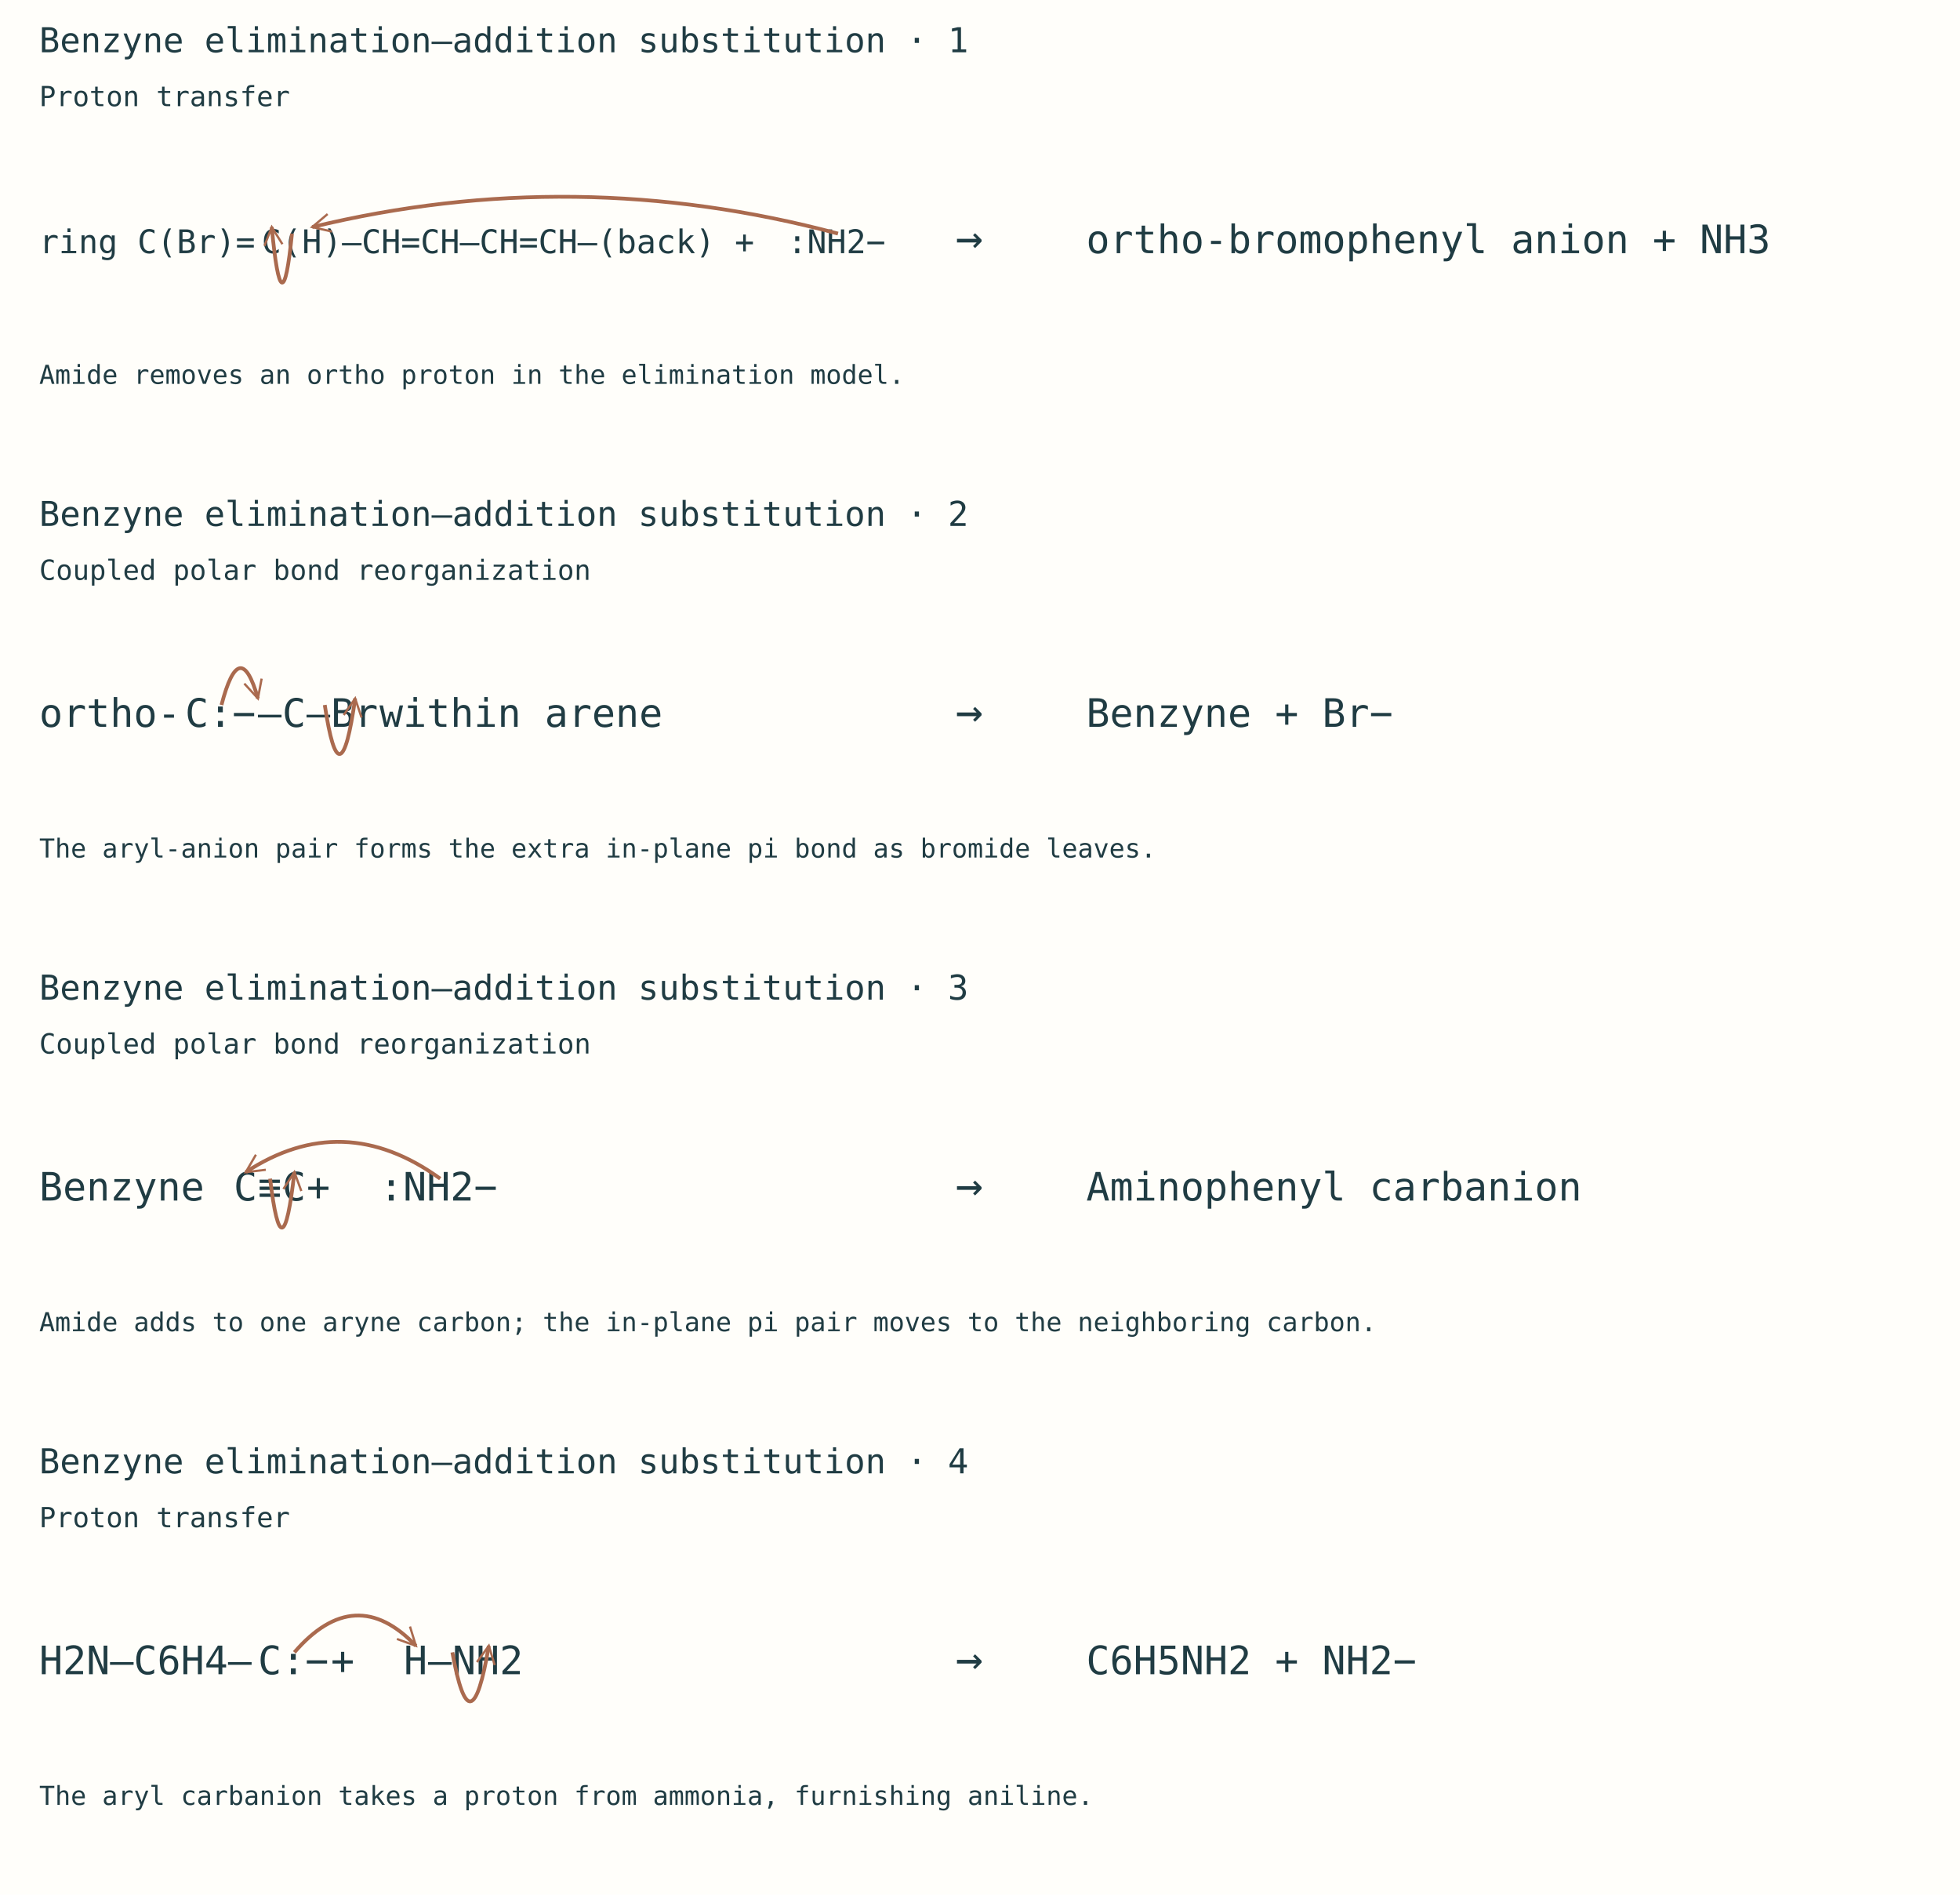
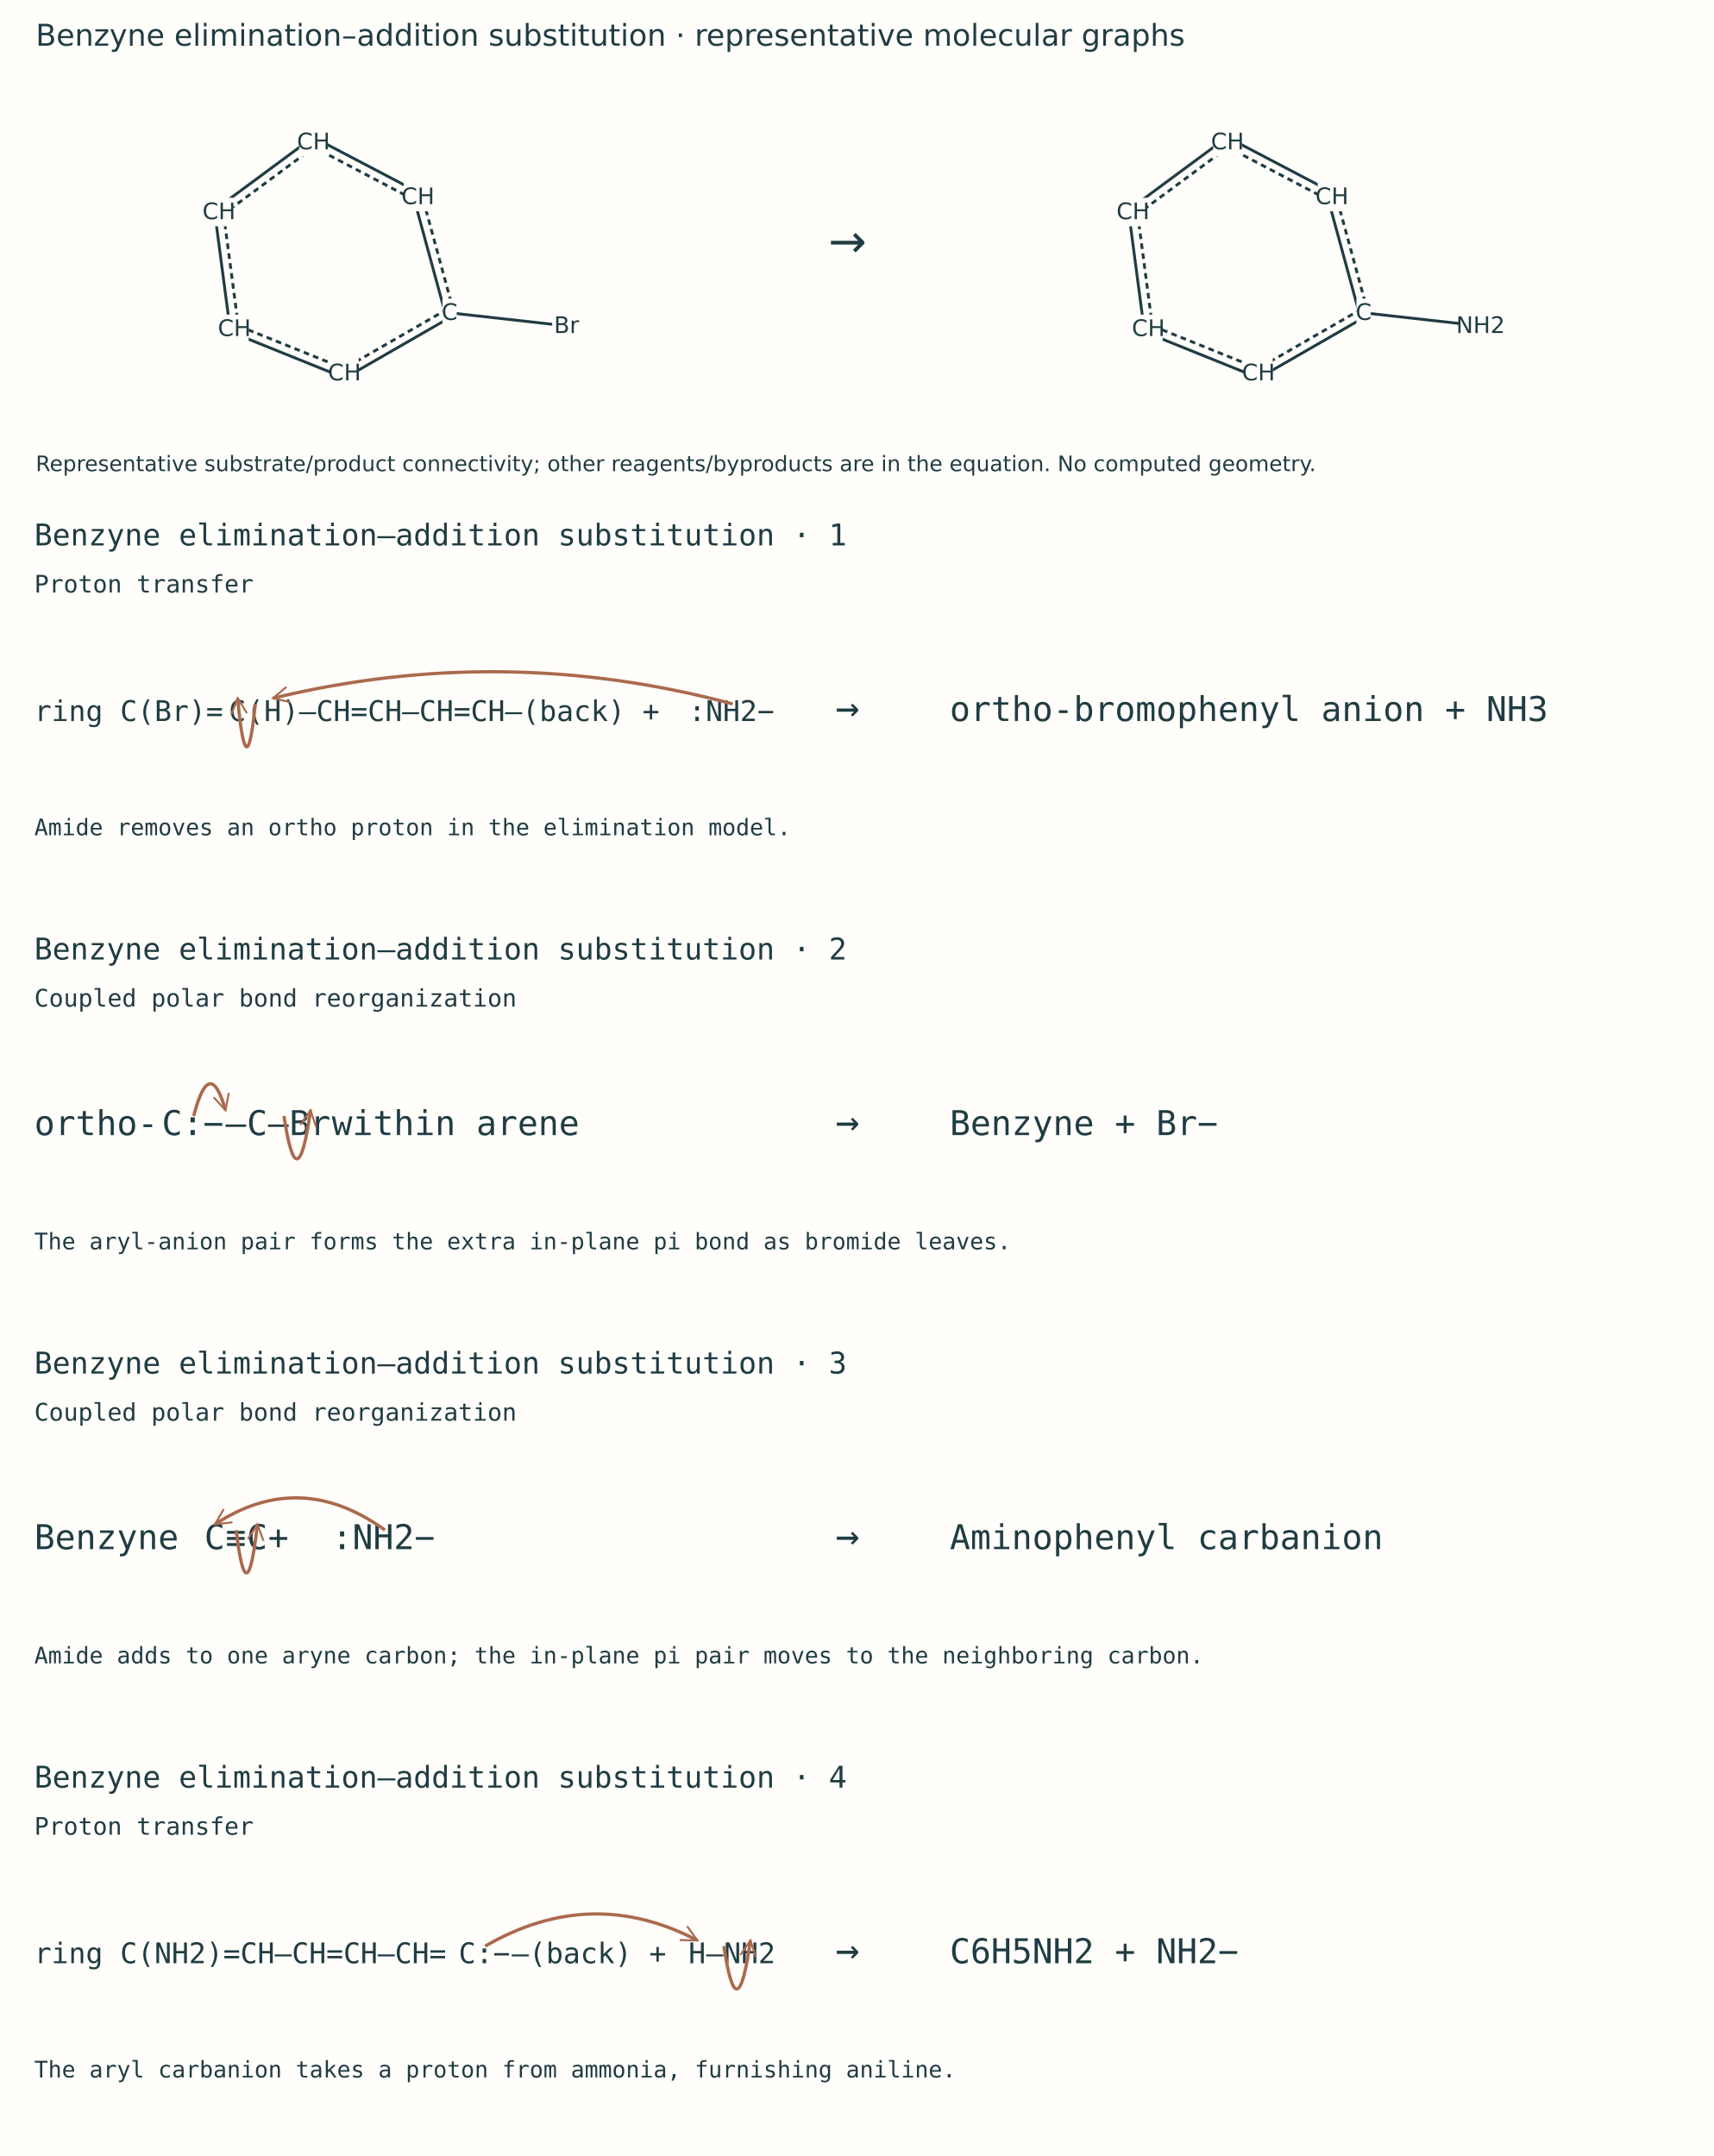
- <svg xmlns="http://www.w3.org/2000/svg" viewBox="0 0 1200 1160">
-   <g transform="translate(0,0)">
+ <svg xmlns="http://www.w3.org/2000/svg" viewBox="0 0 1200 1510">
+   <g font-family="DejaVu Sans,sans-serif">
+     <rect width="1200" height="350" fill="#fffefa" />
+     <text x="25" y="32" font-size="21" fill="#203c43">Benzyne elimination–addition substitution · representative molecular graphs</text>
+     <path d="M396.66,228.24 L314.78,219.08" stroke="#203c43" stroke-width="2" fill="none" />
+     <path d="M316.27,221.68 L242.71,264.00" stroke="#203c43" stroke-width="2" fill="none" />
+     <path d="M313.28,216.48 L239.72,258.80" stroke="#203c43" stroke-width="2" fill="none" stroke-dasharray="4 3" />
+     <path d="M240.09,264.19 L163.00,233.12" stroke="#203c43" stroke-width="2" fill="none" />
+     <path d="M242.34,258.62 L165.24,227.55" stroke="#203c43" stroke-width="2" fill="none" stroke-dasharray="4 3" />
+     <path d="M161.15,230.73 L150.37,148.90" stroke="#203c43" stroke-width="2" fill="none" />
+     <path d="M167.10,229.94 L156.32,148.12" stroke="#203c43" stroke-width="2" fill="none" stroke-dasharray="4 3" />
+     <path d="M151.56,146.10 L217.73,97.18" stroke="#203c43" stroke-width="2" fill="none" />
+     <path d="M155.13,150.92 L221.30,102.01" stroke="#203c43" stroke-width="2" fill="none" stroke-dasharray="4 3" />
+     <path d="M220.91,96.94 L294.06,135.31" stroke="#203c43" stroke-width="2" fill="none" />
+     <path d="M218.12,102.25 L291.27,140.62" stroke="#203c43" stroke-width="2" fill="none" stroke-dasharray="4 3" />
+     <path d="M311.88,219.87 L289.77,138.76" stroke="#203c43" stroke-width="2" fill="none" />
+     <path d="M317.67,218.29 L295.56,137.18" stroke="#203c43" stroke-width="2" fill="none" stroke-dasharray="4 3" />
+     <rect x="386.66" y="218.24" width="20" height="20" fill="#fffefa" />
+     <text x="396.66" y="233.24" font-size="16" text-anchor="middle" fill="#203c43">Br</text>
+     <rect x="309.78" y="209.08" width="10" height="20" fill="#fffefa" />
+     <text x="314.78" y="224.08" font-size="16" text-anchor="middle" fill="#203c43">C</text>
+     <rect x="231.22" y="251.40" width="20" height="20" fill="#fffefa" />
+     <text x="241.22" y="266.40" font-size="16" text-anchor="middle" fill="#203c43">CH</text>
+     <rect x="154.12" y="220.34" width="20" height="20" fill="#fffefa" />
+     <text x="164.12" y="235.34" font-size="16" text-anchor="middle" fill="#203c43">CH</text>
+     <rect x="143.34" y="138.51" width="20" height="20" fill="#fffefa" />
+     <text x="153.34" y="153.51" font-size="16" text-anchor="middle" fill="#203c43">CH</text>
+     <rect x="209.51" y="89.60" width="20" height="20" fill="#fffefa" />
+     <text x="219.51" y="104.60" font-size="16" text-anchor="middle" fill="#203c43">CH</text>
+     <rect x="282.66" y="127.97" width="20" height="20" fill="#fffefa" />
+     <text x="292.66" y="142.97" font-size="16" text-anchor="middle" fill="#203c43">CH</text>
+     <path d="M1036.66,228.24 L954.78,219.08" stroke="#203c43" stroke-width="2" fill="none" />
+     <path d="M956.27,221.68 L882.71,264.00" stroke="#203c43" stroke-width="2" fill="none" />
+     <path d="M953.28,216.48 L879.72,258.80" stroke="#203c43" stroke-width="2" fill="none" stroke-dasharray="4 3" />
+     <path d="M880.09,264.19 L803.00,233.12" stroke="#203c43" stroke-width="2" fill="none" />
+     <path d="M882.34,258.62 L805.24,227.55" stroke="#203c43" stroke-width="2" fill="none" stroke-dasharray="4 3" />
+     <path d="M801.15,230.73 L790.37,148.90" stroke="#203c43" stroke-width="2" fill="none" />
+     <path d="M807.10,229.94 L796.32,148.12" stroke="#203c43" stroke-width="2" fill="none" stroke-dasharray="4 3" />
+     <path d="M791.56,146.10 L857.73,97.18" stroke="#203c43" stroke-width="2" fill="none" />
+     <path d="M795.13,150.92 L861.30,102.01" stroke="#203c43" stroke-width="2" fill="none" stroke-dasharray="4 3" />
+     <path d="M860.91,96.94 L934.06,135.31" stroke="#203c43" stroke-width="2" fill="none" />
+     <path d="M858.12,102.25 L931.27,140.62" stroke="#203c43" stroke-width="2" fill="none" stroke-dasharray="4 3" />
+     <path d="M951.88,219.87 L929.77,138.76" stroke="#203c43" stroke-width="2" fill="none" />
+     <path d="M957.67,218.29 L935.56,137.18" stroke="#203c43" stroke-width="2" fill="none" stroke-dasharray="4 3" />
+     <rect x="1021.66" y="218.24" width="30" height="20" fill="#fffefa" />
+     <text x="1036.66" y="233.24" font-size="16" text-anchor="middle" fill="#203c43">NH2</text>
+     <rect x="949.78" y="209.08" width="10" height="20" fill="#fffefa" />
+     <text x="954.78" y="224.08" font-size="16" text-anchor="middle" fill="#203c43">C</text>
+     <rect x="871.22" y="251.40" width="20" height="20" fill="#fffefa" />
+     <text x="881.22" y="266.40" font-size="16" text-anchor="middle" fill="#203c43">CH</text>
+     <rect x="794.12" y="220.34" width="20" height="20" fill="#fffefa" />
+     <text x="804.12" y="235.34" font-size="16" text-anchor="middle" fill="#203c43">CH</text>
+     <rect x="783.34" y="138.51" width="20" height="20" fill="#fffefa" />
+     <text x="793.34" y="153.51" font-size="16" text-anchor="middle" fill="#203c43">CH</text>
+     <rect x="849.51" y="89.60" width="20" height="20" fill="#fffefa" />
+     <text x="859.51" y="104.60" font-size="16" text-anchor="middle" fill="#203c43">CH</text>
+     <rect x="922.66" y="127.97" width="20" height="20" fill="#fffefa" />
+     <text x="932.66" y="142.97" font-size="16" text-anchor="middle" fill="#203c43">CH</text>
+     <text x="580" y="180" font-size="32" fill="#203c43">→</text>
+     <text x="25" y="330" font-size="15" fill="#203c43">Representative substrate/product connectivity; other reagents/byproducts are in the equation. No computed geometry.</text>
+   </g>
+   <g transform="translate(0,350)">
    <rect width="1200" height="290" fill="#fffefa" />
    <defs>
      <marker id="benzyne-substitution-1-pair" viewBox="0 0 10 10" refX="9" refY="5" markerWidth="6" markerHeight="6" orient="auto">
        <path d="M1 1L9 5L1 9" fill="none" stroke="#aa6a4e" />
      </marker>
      <marker id="benzyne-substitution-1-fish" viewBox="0 0 10 10" refX="9" refY="5" markerWidth="6" markerHeight="6" orient="auto">
        <path d="M1 1L9 5" fill="none" stroke="#aa6a4e" />
      </marker>
    </defs>
    <g fill="#203c43" font-family="DejaVu Sans Mono,monospace">
      <text x="24" y="32" font-size="21">Benzyne elimination–addition substitution · 1</text>
      <text x="24" y="65" font-size="17">Proton transfer</text>
      <text x="585" y="155" font-size="28">→</text>
      <text x="24.00" y="155" font-size="19.97">ring C(Br)=</text>
      <text x="160.19" y="155" font-size="19.97">C</text>
      <text x="172.57" y="155" font-size="19.97">(</text>
      <text x="184.95" y="155" font-size="19.97">H</text>
      <text x="197.33" y="155" font-size="19.97">)–CH=CH–CH=CH–(back) + </text>
      <text x="482.10" y="155" font-size="19.97">:NH2−</text>
      <text x="665.00" y="155" font-size="24.00">ortho-bromophenyl anion + NH3</text>
      <path data-electrons="2" d="M513.05,143.01 Q352.10,100.01 191.14,139.01" fill="none" stroke="#aa6a4e" stroke-width="2.3" marker-end="url(#benzyne-substitution-1-pair)" />
      <path data-electrons="2" d="M178.76,143.01 Q172.57,205.01 166.38,139.01" fill="none" stroke="#aa6a4e" stroke-width="2.3" marker-end="url(#benzyne-substitution-1-pair)" />
      <text x="24" y="235" font-size="16">Amide removes an ortho proton in the elimination model.</text>
    </g>
  </g>
-   <g transform="translate(0,290)">
+   <g transform="translate(0,640)">
    <rect width="1200" height="290" fill="#fffefa" />
    <defs>
      <marker id="benzyne-substitution-2-pair" viewBox="0 0 10 10" refX="9" refY="5" markerWidth="6" markerHeight="6" orient="auto">
        <path d="M1 1L9 5L1 9" fill="none" stroke="#aa6a4e" />
      </marker>
      <marker id="benzyne-substitution-2-fish" viewBox="0 0 10 10" refX="9" refY="5" markerWidth="6" markerHeight="6" orient="auto">
        <path d="M1 1L9 5" fill="none" stroke="#aa6a4e" />
      </marker>
    </defs>
    <g fill="#203c43" font-family="DejaVu Sans Mono,monospace">
      <text x="24" y="32" font-size="21">Benzyne elimination–addition substitution · 2</text>
      <text x="24" y="65" font-size="17">Coupled polar bond reorganization</text>
      <text x="585" y="155" font-size="28">→</text>
      <text x="24.00" y="155" font-size="24.00">ortho-</text>
      <text x="113.28" y="155" font-size="24.00">C:−</text>
      <text x="157.92" y="155" font-size="24.00">–</text>
      <text x="172.80" y="155" font-size="24.00">C</text>
      <text x="187.68" y="155" font-size="24.00">–</text>
      <text x="202.56" y="155" font-size="24.00">Br</text>
      <text x="232.32" y="155" font-size="24.00"> within arene</text>
      <text x="665.00" y="155" font-size="24.00">Benzyne + Br−</text>
      <path data-electrons="2" d="M135.60,141.60 Q146.76,98.60 157.92,137.60" fill="none" stroke="#aa6a4e" stroke-width="2.3" marker-end="url(#benzyne-substitution-2-pair)" />
      <path data-electrons="2" d="M198.84,141.60 Q208.14,203.60 217.44,137.60" fill="none" stroke="#aa6a4e" stroke-width="2.3" marker-end="url(#benzyne-substitution-2-pair)" />
      <text x="24" y="235" font-size="16">The aryl-anion pair forms the extra in-plane pi bond as bromide leaves.</text>
    </g>
  </g>
-   <g transform="translate(0,580)">
+   <g transform="translate(0,930)">
    <rect width="1200" height="290" fill="#fffefa" />
    <defs>
      <marker id="benzyne-substitution-3-pair" viewBox="0 0 10 10" refX="9" refY="5" markerWidth="6" markerHeight="6" orient="auto">
        <path d="M1 1L9 5L1 9" fill="none" stroke="#aa6a4e" />
      </marker>
      <marker id="benzyne-substitution-3-fish" viewBox="0 0 10 10" refX="9" refY="5" markerWidth="6" markerHeight="6" orient="auto">
        <path d="M1 1L9 5" fill="none" stroke="#aa6a4e" />
      </marker>
    </defs>
    <g fill="#203c43" font-family="DejaVu Sans Mono,monospace">
      <text x="24" y="32" font-size="21">Benzyne elimination–addition substitution · 3</text>
      <text x="24" y="65" font-size="17">Coupled polar bond reorganization</text>
      <text x="585" y="155" font-size="28">→</text>
      <text x="24.00" y="155" font-size="24.00">Benzyne </text>
      <text x="143.04" y="155" font-size="24.00">C</text>
      <text x="157.92" y="155" font-size="24.00">≡</text>
      <text x="172.80" y="155" font-size="24.00">C</text>
      <text x="187.68" y="155" font-size="24.00"> + </text>
      <text x="232.32" y="155" font-size="24.00">:NH2−</text>
      <text x="665.00" y="155" font-size="24.00">Aminophenyl carbanion</text>
      <path data-electrons="2" d="M269.52,141.60 Q210.00,98.60 150.48,137.60" fill="none" stroke="#aa6a4e" stroke-width="2.3" marker-end="url(#benzyne-substitution-3-pair)" />
      <path data-electrons="2" d="M165.36,141.60 Q172.80,203.60 180.24,137.60" fill="none" stroke="#aa6a4e" stroke-width="2.3" marker-end="url(#benzyne-substitution-3-pair)" />
      <text x="24" y="235" font-size="16">Amide adds to one aryne carbon; the in-plane pi pair moves to the neighboring carbon.</text>
    </g>
  </g>
-   <g transform="translate(0,870)">
+   <g transform="translate(0,1220)">
    <rect width="1200" height="290" fill="#fffefa" />
    <defs>
      <marker id="benzyne-substitution-4-pair" viewBox="0 0 10 10" refX="9" refY="5" markerWidth="6" markerHeight="6" orient="auto">
        <path d="M1 1L9 5L1 9" fill="none" stroke="#aa6a4e" />
      </marker>
      <marker id="benzyne-substitution-4-fish" viewBox="0 0 10 10" refX="9" refY="5" markerWidth="6" markerHeight="6" orient="auto">
        <path d="M1 1L9 5" fill="none" stroke="#aa6a4e" />
      </marker>
    </defs>
    <g fill="#203c43" font-family="DejaVu Sans Mono,monospace">
      <text x="24" y="32" font-size="21">Benzyne elimination–addition substitution · 4</text>
      <text x="24" y="65" font-size="17">Proton transfer</text>
      <text x="585" y="155" font-size="28">→</text>
-       <text x="24.00" y="155" font-size="24.00">H2N–C6H4–</text>
-       <text x="157.92" y="155" font-size="24.00">C:−</text>
-       <text x="202.56" y="155" font-size="24.00"> + </text>
-       <text x="247.20" y="155" font-size="24.00">H</text>
-       <text x="262.08" y="155" font-size="24.00">–</text>
-       <text x="276.96" y="155" font-size="24.00">NH2</text>
+       <text x="24.00" y="155" font-size="19.97">ring C(NH2)=CH–CH=CH–CH=</text>
+       <text x="321.14" y="155" font-size="19.97">C:−</text>
+       <text x="358.29" y="155" font-size="19.97">–(back) + </text>
+       <text x="482.10" y="155" font-size="19.97">H</text>
+       <text x="494.48" y="155" font-size="19.97">–</text>
+       <text x="506.86" y="155" font-size="19.97">NH2</text>
      <text x="665.00" y="155" font-size="24.00">C6H5NH2 + NH2−</text>
-       <path data-electrons="2" d="M180.24,141.60 Q217.44,98.60 254.64,137.60" fill="none" stroke="#aa6a4e" stroke-width="2.3" marker-end="url(#benzyne-substitution-4-pair)" />
-       <path data-electrons="2" d="M276.96,141.60 Q288.12,203.60 299.28,137.60" fill="none" stroke="#aa6a4e" stroke-width="2.3" marker-end="url(#benzyne-substitution-4-pair)" />
+       <path data-electrons="2" d="M339.71,143.01 Q414.00,100.01 488.29,139.01" fill="none" stroke="#aa6a4e" stroke-width="2.3" marker-end="url(#benzyne-substitution-4-pair)" />
+       <path data-electrons="2" d="M506.86,143.01 Q516.14,205.01 525.43,139.01" fill="none" stroke="#aa6a4e" stroke-width="2.3" marker-end="url(#benzyne-substitution-4-pair)" />
      <text x="24" y="235" font-size="16">The aryl carbanion takes a proton from ammonia, furnishing aniline.</text>
    </g>
  </g>
</svg>
